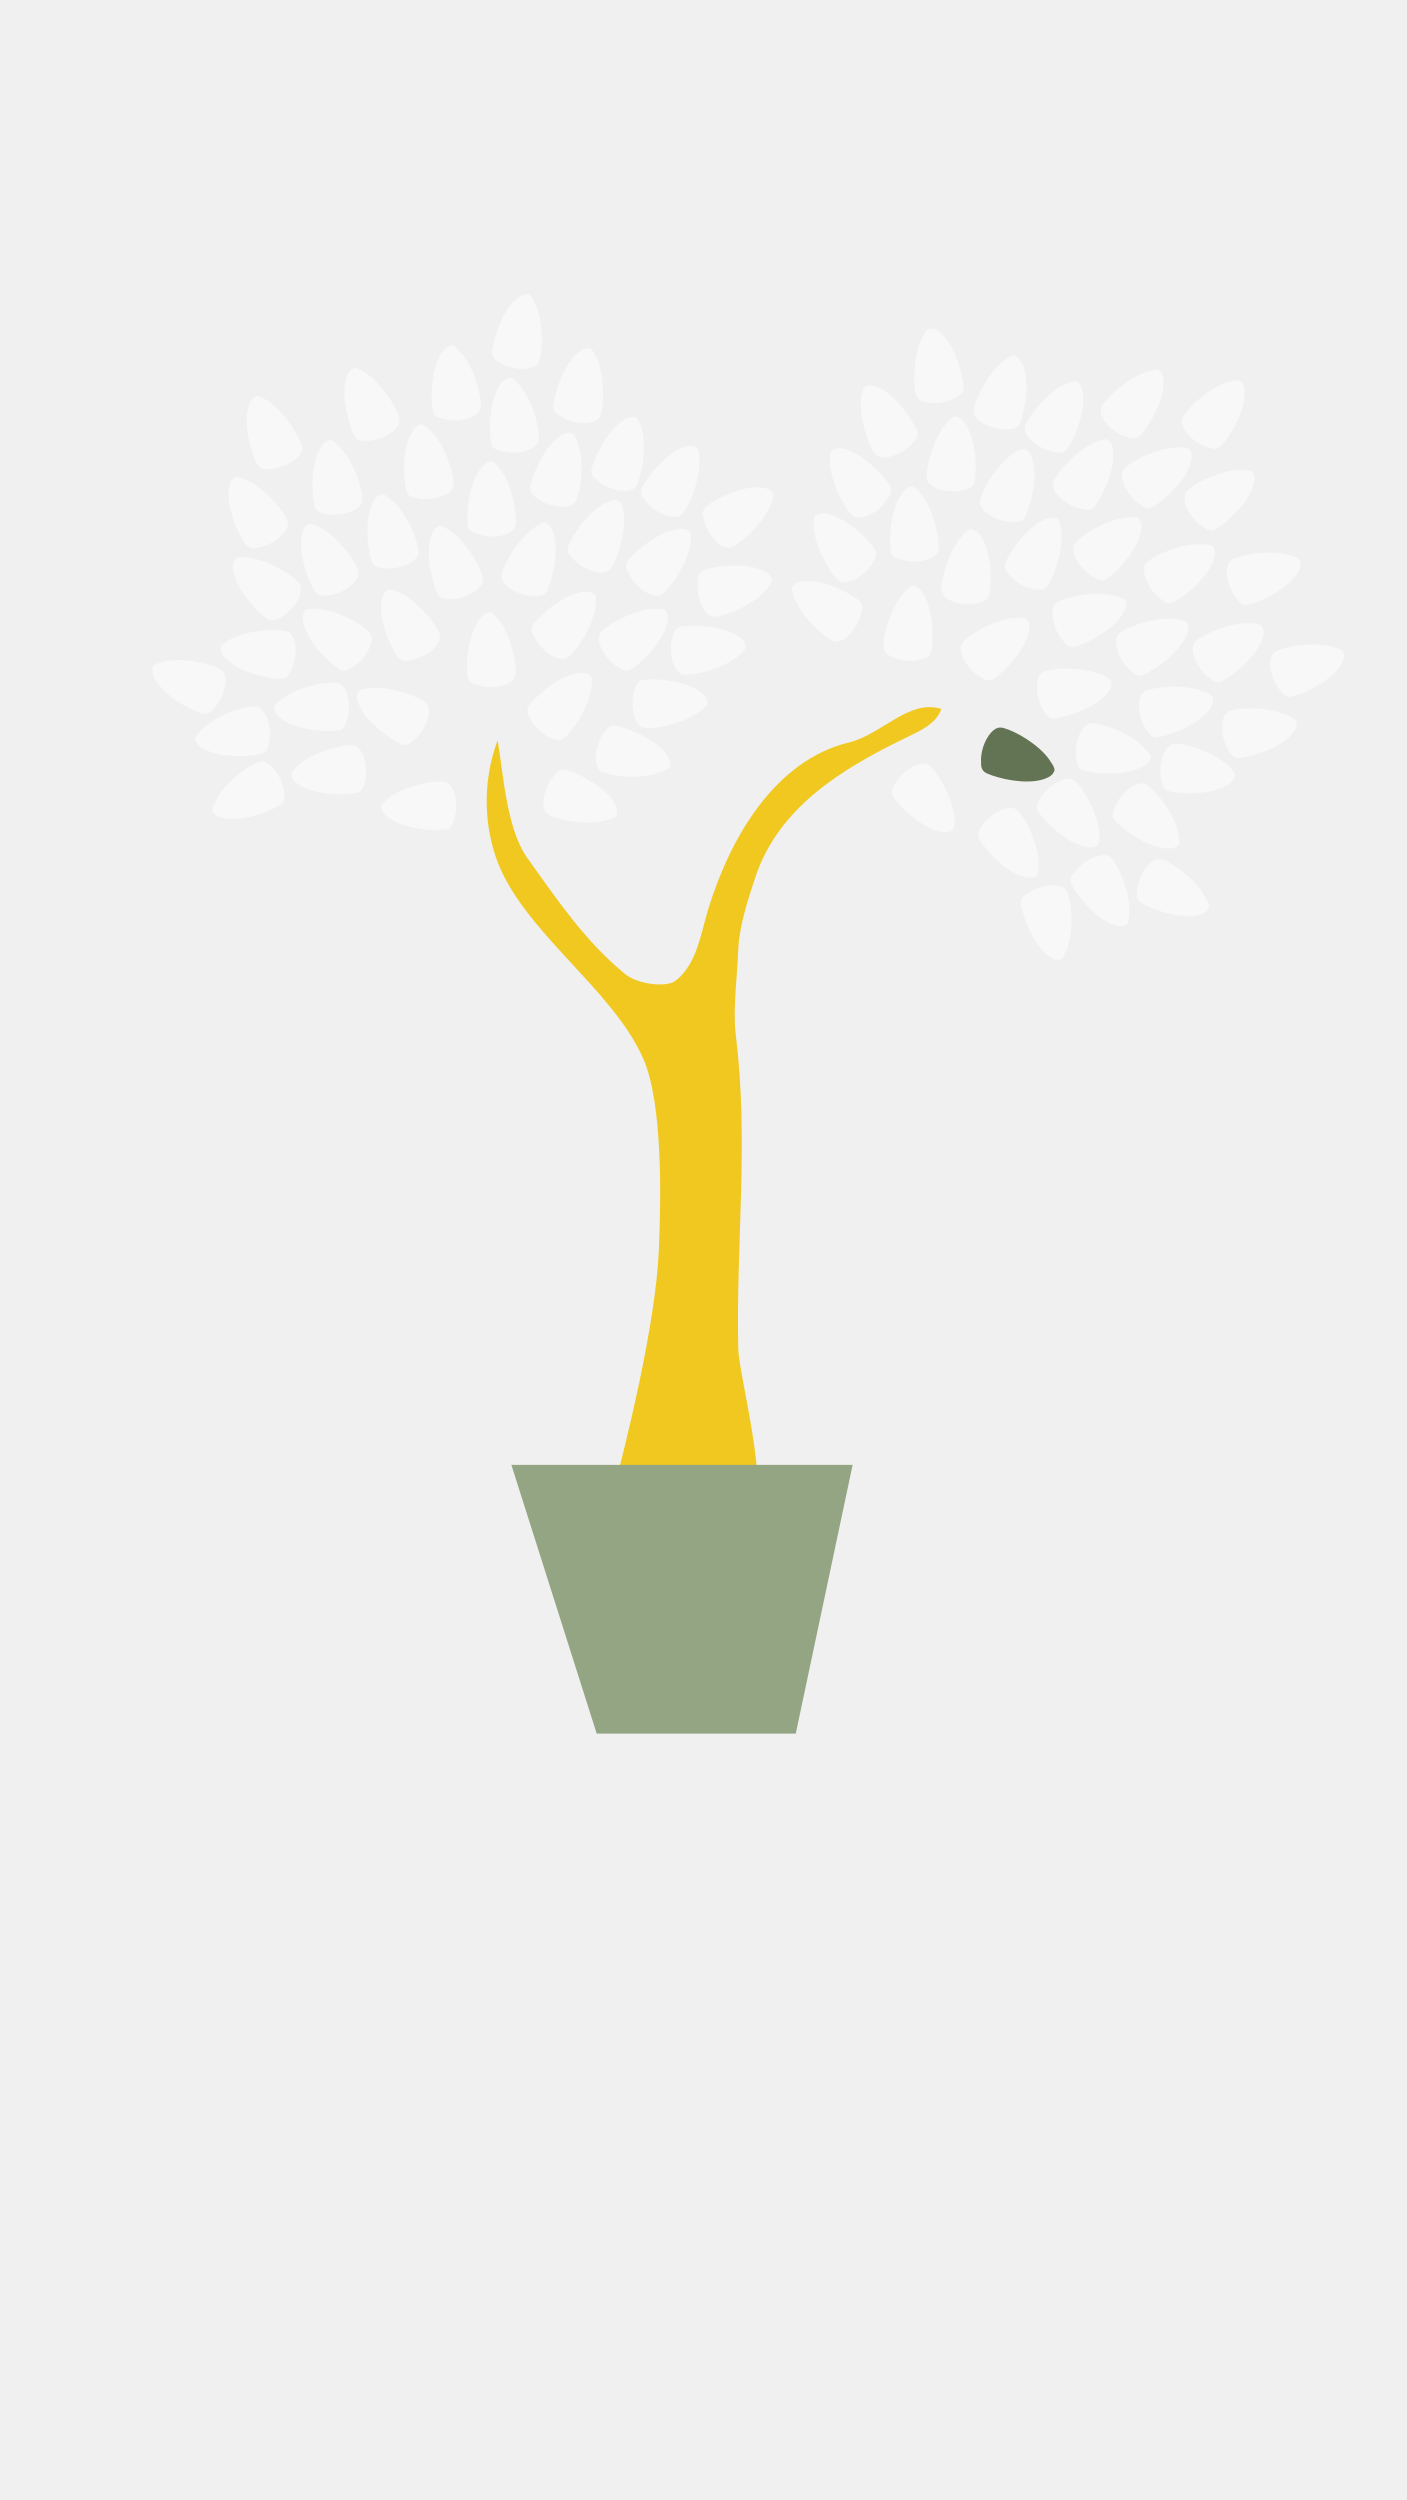
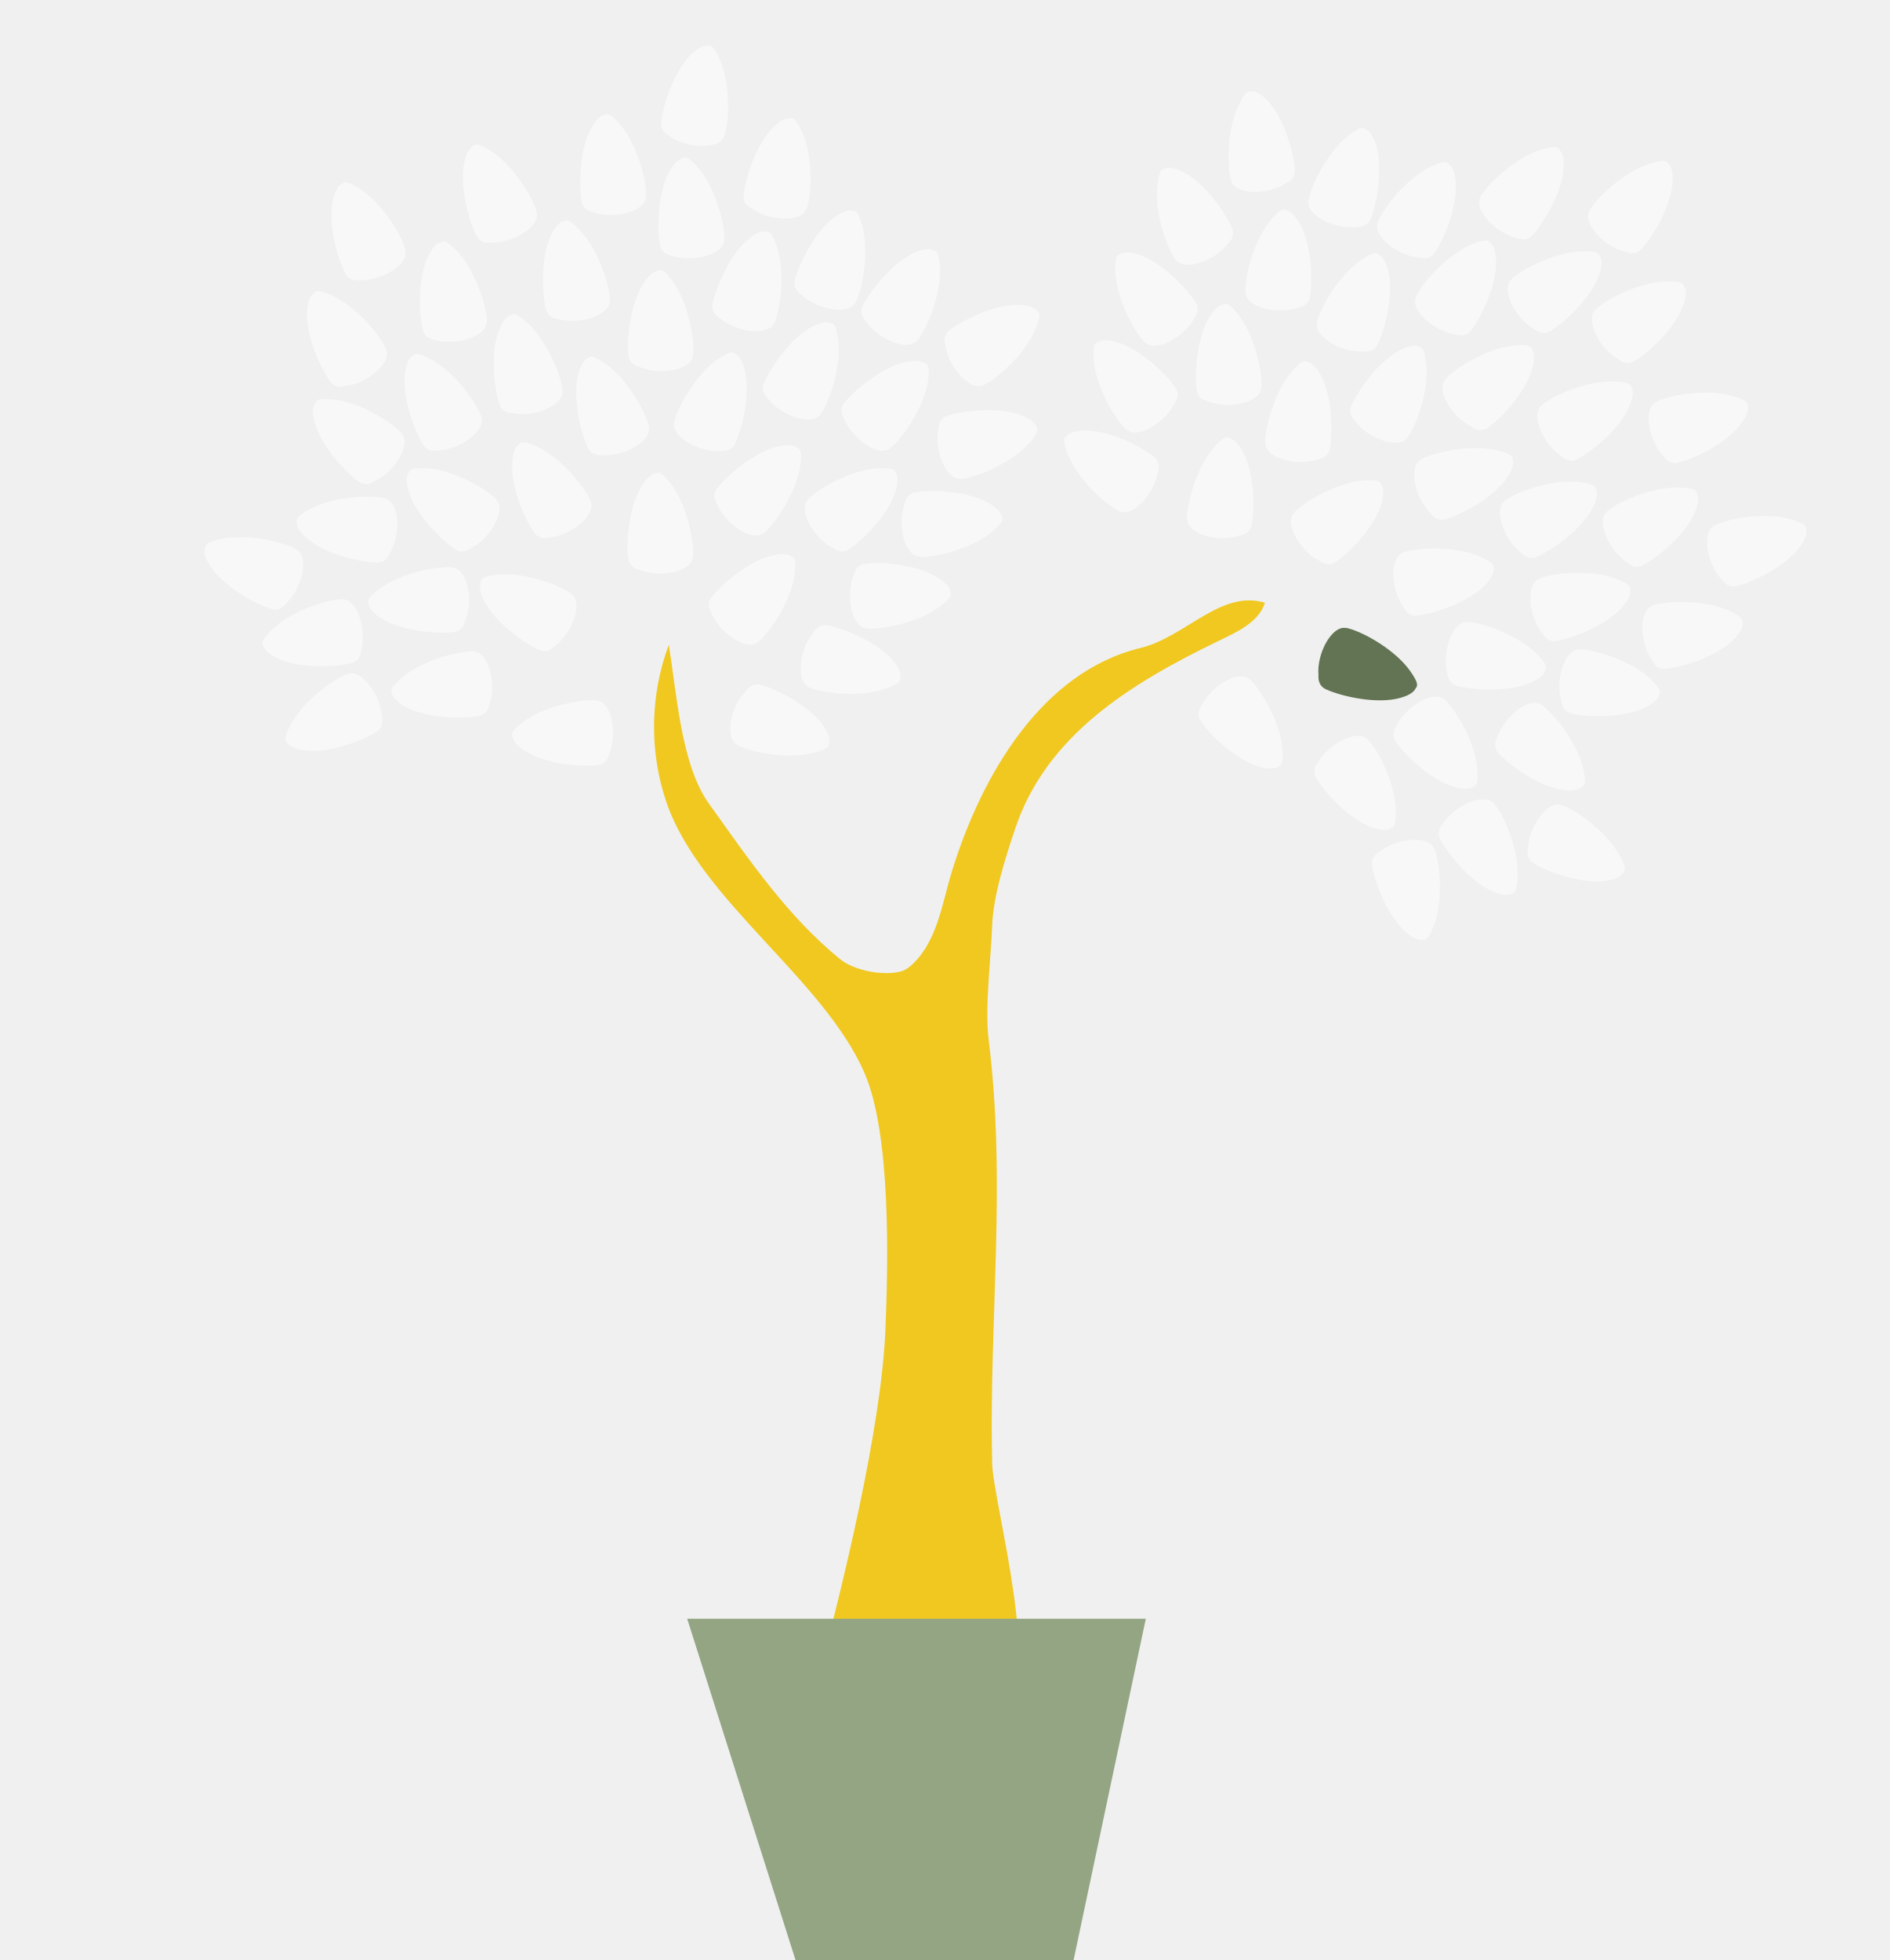
- <svg xmlns="http://www.w3.org/2000/svg" version="1.1" x="0px" y="0px" viewBox="0 0 1080 1920" style="enable-background:new 0 0 1080 1920;" xml:space="preserve">
+ <svg xmlns="http://www.w3.org/2000/svg" version="1.1" x="0px" y="0px" viewBox="0 200 1080 1120" style="enable-background:new 0 0 1080 1900;" xml:space="preserve">
  <style type="text/css">
	.st0{fill:#EFE7CE;}
	.st1{fill:#637454;}
	.st2{opacity:0.5;}
	.st3{fill:#FFFFFF;}
	.st4{fill:#F0C820;}
	.st5{opacity:0.5;fill:#FFFFFF;}
	.st6{fill:none;}
	.st7{fill:#3C3C3B;}
	.st8{font-family:'Futura-Bold';}
	.st9{font-size:70px;}
	.st10{letter-spacing:-1;}
	.st11{fill:#93A583;}
	.st12{font-size:60px;}
	.st13{font-size:147.343px;}
	.st14{letter-spacing:-2;}
</style>
  <g id="Ebene_2">
</g>
  <g id="Ebene_1">
    <g>
      <path class="st4" d="M565,794c-2.28-18.4,1.37-46.47,2-65c0.58-17.08,7.62-38.78,13-55c17.8-53.71,65.69-83.25,116.63-107.88    c10.53-5.09,22.67-10.55,26.28-21.68c-25.1-7.74-45.5,19.62-71.03,25.8C595,584,560.79,643.59,544.12,697.59    c-5.77,18.7-8.36,39.89-22.59,53.33c-1.98,1.87-4.24,3.59-6.89,4.25c-10.24,2.55-26.47-0.49-34.64-7.17    c-29.68-24.24-50.93-55.26-75-89c-15.9-22.28-18.29-63.48-22.8-90.48c-10.76,28.67-11.23,61.08-1.29,90.05    C400.02,714.28,470.44,759.02,494,813c15.33,35.12,13.6,108.71,12,147c-2.37,56.59-24.7,147.67-39.41,202.37    c-3.87,14.4,95.34,15.79,105.27,11.65c25.43-10.58-4.36-115.38-4.86-138.02C565.16,952.89,575.3,877.07,565,794z" />
      <g>
        <g>
          <path class="st5" d="M350.36,618.81c0-9.32-3.47-17.02-7.97-18.22c-0.68-0.24-1.43-0.4-2.27-0.45      c-10.18-0.54-29.99,3.99-41.04,12.35c-6.25,4.73-6.99,6.53-6.1,8.53c0.21,1.98,1.78,4.59,6.51,7.76      c11.51,7.72,31.86,9.57,41.99,8.45c4.06-0.45,5.92-3.28,6.7-6.52C349.53,627.51,350.36,623.36,350.36,618.81z" />
          <path class="st5" d="M325.06,560.08c4.78-8,5.75-16.39,2.51-19.72c-0.46-0.56-1.02-1.08-1.72-1.55      c-8.46-5.69-27.79-11.97-41.56-10.46c-7.79,0.85-9.35,2.02-9.62,4.19c-0.84,1.81-0.83,4.85,1.6,10      c5.91,12.53,22.43,24.56,31.7,28.8c3.71,1.7,6.76,0.22,9.1-2.16C319.89,567.12,322.73,563.98,325.06,560.08z" />
          <path class="st5" d="M377.46,527.77c9.32-0.06,17-3.58,18.17-8.08c0.24-0.68,0.39-1.43,0.43-2.28      c0.47-10.18-4.18-29.97-12.61-40.97c-4.77-6.22-6.57-6.95-8.57-6.05c-1.98,0.22-4.58,1.81-7.72,6.56      c-7.65,11.56-9.37,31.92-8.19,42.04c0.47,4.05,3.32,5.9,6.56,6.66C368.75,526.99,372.91,527.79,377.46,527.77z" />
          <path class="st5" d="M413.6,560.4c6.63,6.55,14.55,9.49,18.56,7.13c0.65-0.31,1.29-0.73,1.92-1.3      c7.54-6.87,18.24-24.14,20.05-37.88c1.03-7.77,0.26-9.56-1.78-10.34c-1.55-1.24-4.51-1.96-10.1-0.82      c-13.58,2.76-29.19,15.95-35.52,23.94c-2.53,3.2-1.82,6.52-0.07,9.35C407.99,553.69,410.37,557.2,413.6,560.4z" />
          <path class="st5" d="M416.8,498.14c6.63,6.55,14.55,9.49,18.56,7.13c0.65-0.31,1.29-0.73,1.92-1.3      c7.54-6.87,18.24-24.14,20.05-37.88c1.03-7.77,0.26-9.56-1.78-10.34c-1.55-1.24-4.52-1.96-10.1-0.82      c-13.58,2.76-29.19,15.95-35.52,23.94c-2.53,3.2-1.82,6.52-0.07,9.35C411.18,491.43,413.56,494.94,416.8,498.14z" />
          <path class="st5" d="M325.65,503.4c8.21-4.41,13.35-11.11,12.28-15.64c-0.11-0.71-0.32-1.45-0.68-2.22      c-4.34-9.22-17.7-24.54-30.3-30.32c-7.12-3.27-9.06-3.07-10.4-1.34c-1.64,1.12-3.2,3.74-3.76,9.41      c-1.36,13.79,6.64,32.59,12.42,40.99c2.31,3.36,5.69,3.66,8.91,2.82C317.59,506.79,321.64,505.55,325.65,503.4z" />
          <path class="st5" d="M459.08,572.4c-2.73,8.91-1.67,17.29,2.28,19.75c0.58,0.43,1.25,0.8,2.04,1.1      c9.58,3.5,29.84,4.98,42.86,0.23c7.36-2.69,8.59-4.19,8.34-6.37c0.38-1.95-0.35-4.91-3.94-9.33      c-8.74-10.76-27.65-18.49-37.67-20.39c-4.01-0.76-6.62,1.4-8.32,4.27C462.42,564.32,460.41,568.05,459.08,572.4z" />
          <path class="st5" d="M281.17,590.13c-0.64-9.3-4.62-16.74-9.19-17.63c-0.69-0.2-1.45-0.31-2.3-0.29      c-10.19,0.16-29.65,6.02-40.11,15.12c-5.91,5.14-6.53,6.99-5.51,8.93c0.34,1.96,2.09,4.46,7.02,7.3      c12.01,6.92,32.44,7.37,42.47,5.57c4.02-0.72,5.68-3.68,6.24-6.96C280.94,598.87,281.48,594.67,281.17,590.13z" />
          <path class="st5" d="M356.16,458.39c8.84-2.95,15.05-8.67,14.77-13.32c0.02-0.72-0.07-1.48-0.29-2.3      c-2.71-9.83-13.26-27.2-24.68-35.04c-6.46-4.44-8.4-4.57-10.02-3.09c-1.81,0.82-3.79,3.14-5.31,8.63      c-3.69,13.36,0.99,33.25,5.25,42.51c1.7,3.71,4.98,4.58,8.3,4.3C347.64,460.35,351.85,459.82,356.16,458.39z" />
          <path class="st5" d="M305.14,435.97c9.14-1.82,16.01-6.73,16.31-11.38c0.11-0.71,0.12-1.48,0-2.32      c-1.46-10.09-9.78-28.63-20.14-37.84c-5.86-5.2-7.77-5.58-9.56-4.32c-1.9,0.59-4.15,2.64-6.34,7.9      c-5.32,12.8-3.15,33.11-0.07,42.83c1.23,3.89,4.38,5.16,7.71,5.3C296.45,436.86,300.69,436.86,305.14,435.97z" />
          <path class="st5" d="M377.32,412.08c9.32,0.18,17.08-3.15,18.36-7.62c0.26-0.67,0.43-1.42,0.49-2.26      c0.73-10.17-3.42-30.06-11.57-41.27c-4.61-6.34-6.4-7.11-8.41-6.26c-1.98,0.17-4.62,1.69-7.88,6.36      c-7.94,11.36-10.16,31.67-9.24,41.82c0.37,4.06,3.17,5.98,6.39,6.82C368.64,411.09,372.78,411.99,377.32,412.08z" />
          <path class="st5" d="M448.25,435.64c8.12,4.59,16.53,5.35,19.78,2.02c0.54-0.47,1.05-1.04,1.51-1.76      c5.48-8.6,11.28-28.07,9.44-41.81c-1.04-7.77-2.25-9.3-4.43-9.51c-1.83-0.79-4.87-0.71-9.96,1.85      c-12.38,6.22-24,23.03-28.01,32.4c-1.61,3.75-0.06,6.77,2.38,9.04C441.08,430.64,444.29,433.4,448.25,435.64z" />
          <path class="st5" d="M209,416.69c8.15-4.53,13.19-11.3,12.06-15.81c-0.12-0.71-0.34-1.44-0.71-2.21      c-4.47-9.16-18.05-24.28-30.73-29.88c-7.17-3.17-9.1-2.94-10.42-1.19c-1.63,1.14-3.15,3.78-3.63,9.46      c-1.16,13.81,7.11,32.49,13,40.81c2.36,3.33,5.74,3.58,8.95,2.69C200.99,420.19,205.03,418.89,209,416.69z" />
          <path class="st5" d="M261.02,395.06c9.25-1.13,16.47-5.51,17.12-10.12c0.16-0.7,0.23-1.47,0.17-2.31      c-0.7-10.17-7.6-29.29-17.24-39.24c-5.45-5.63-7.33-6.14-9.21-5.02c-1.94,0.45-4.34,2.32-6.92,7.4      c-6.27,12.36-5.63,32.78-3.3,42.71c0.93,3.97,3.97,5.48,7.29,5.86C252.29,395.3,256.51,395.61,261.02,395.06z" />
          <path class="st5" d="M331.27,383.09c9.25-1.13,16.47-5.51,17.12-10.12c0.16-0.7,0.23-1.47,0.17-2.31      c-0.7-10.17-7.6-29.29-17.24-39.24c-5.45-5.63-7.33-6.14-9.21-5.02c-1.94,0.45-4.34,2.32-6.92,7.4      c-6.27,12.36-5.63,32.78-3.3,42.71c0.93,3.97,3.97,5.48,7.29,5.86C322.53,383.32,326.76,383.64,331.27,383.09z" />
          <path class="st5" d="M422.04,387.59c8.86,2.89,17.26,1.97,19.79-1.94c0.44-0.57,0.83-1.23,1.13-2.02      c3.66-9.51,5.49-29.75,0.96-42.85c-2.56-7.41-4.04-8.67-6.22-8.44c-1.95-0.41-4.91,0.27-9.4,3.78      c-10.9,8.55-18.96,27.33-21.03,37.31c-0.83,3.99,1.29,6.64,4.13,8.39C414.02,384.12,417.71,386.19,422.04,387.59z" />
          <path class="st5" d="M515.28,500.03c0.41,9.31,4.22,16.85,8.77,17.85c0.69,0.21,1.44,0.34,2.29,0.35      c10.19,0.09,29.79-5.31,40.46-14.16c6.03-5,6.69-6.83,5.72-8.79c-0.3-1.97-1.98-4.51-6.85-7.47      c-11.84-7.2-32.25-8.14-42.32-6.58c-4.03,0.62-5.77,3.54-6.4,6.81C515.72,491.3,515.08,495.49,515.28,500.03z" />
          <path class="st5" d="M536.47,457.32c1.83,9.14,6.74,16.01,11.39,16.3c0.71,0.1,1.48,0.12,2.32-0.01      c10.09-1.47,28.63-9.8,37.82-20.17c5.2-5.86,5.57-7.77,4.31-9.56c-0.59-1.9-2.64-4.15-7.9-6.34      c-12.8-5.31-33.11-3.13-42.83-0.04c-3.89,1.23-5.16,4.38-5.29,7.71C535.57,448.62,535.58,452.86,536.47,457.32z" />
          <path class="st5" d="M468.32,374.72c8.69,3.38,17.12,2.93,19.87-0.83c0.47-0.54,0.89-1.18,1.24-1.96      c4.19-9.29,7.15-29.4,3.36-42.73c-2.14-7.54-3.55-8.88-5.74-8.78c-1.92-0.52-4.92-0.01-9.59,3.25      c-11.37,7.93-20.46,26.23-23.09,36.08c-1.05,3.94,0.91,6.71,3.65,8.61C460.51,370.8,464.08,373.07,468.32,374.72z" />
          <path class="st5" d="M503.62,392.01c7.77,5.14,16.11,6.5,19.59,3.41c0.58-0.43,1.12-0.97,1.63-1.65      c6.07-8.19,13.23-27.21,12.35-41.04c-0.49-7.82-1.59-9.43-3.75-9.8c-1.77-0.92-4.81-1.05-10.07,1.14      c-12.79,5.34-25.56,21.29-30.22,30.35c-1.87,3.63-0.53,6.75,1.74,9.19C496.82,386.52,499.83,389.5,503.62,392.01z" />
          <path class="st5" d="M544.55,408.94c4.79,8,11.72,12.82,16.19,11.54c0.71-0.14,1.43-0.39,2.18-0.78      c9.01-4.77,23.69-18.82,28.88-31.67c2.94-7.27,2.65-9.19,0.86-10.45c-1.2-1.59-3.88-3.03-9.57-3.32      c-13.84-0.72-32.25,8.15-40.37,14.3c-3.25,2.46-3.4,5.85-2.4,9.04C540.8,401.05,542.22,405.04,544.55,408.94z" />
          <path class="st5" d="M396.04,347.55c9.3-0.58,16.77-4.53,17.68-9.09c0.2-0.69,0.31-1.45,0.31-2.3      c-0.1-10.19-5.86-29.68-14.89-40.19c-5.11-5.94-6.95-6.57-8.9-5.56c-1.96,0.33-4.47,2.06-7.34,6.98      c-6.99,11.97-7.55,32.39-5.81,42.44c0.7,4.02,3.65,5.7,6.93,6.28C387.31,347.27,391.51,347.83,396.04,347.55z" />
          <path class="st5" d="M351.34,322.8c9.3-0.58,16.77-4.53,17.68-9.09c0.2-0.69,0.31-1.45,0.31-2.3      c-0.1-10.19-5.86-29.68-14.89-40.19c-5.11-5.94-6.95-6.57-8.9-5.56c-1.96,0.33-4.47,2.06-7.34,6.98      c-6.99,11.97-7.55,32.39-5.81,42.44c0.7,4.02,3.65,5.7,6.93,6.28C342.61,322.52,346.81,323.09,351.34,322.8z" />
          <path class="st5" d="M292.65,336.45c8.73-3.28,14.71-9.23,14.25-13.86c-0.01-0.72-0.12-1.48-0.38-2.29      c-3.08-9.72-14.28-26.68-25.99-34.08c-6.62-4.19-8.57-4.25-10.13-2.71c-1.78,0.89-3.67,3.28-4.98,8.82      c-3.18,13.49,2.24,33.19,6.85,42.28c1.84,3.64,5.15,4.39,8.46,3.98C284.21,338.74,288.39,338.05,292.65,336.45z" />
          <path class="st5" d="M217.62,358c8.73-3.28,14.71-9.23,14.25-13.86c-0.01-0.72-0.12-1.48-0.38-2.29      c-3.08-9.72-14.28-26.68-25.99-34.08c-6.62-4.19-8.57-4.25-10.13-2.71c-1.78,0.89-3.67,3.28-4.98,8.82      c-3.18,13.49,2.24,33.19,6.85,42.28c1.84,3.64,5.15,4.39,8.46,3.98C209.18,360.29,213.36,359.6,217.62,358z" />
          <path class="st5" d="M440.98,324.06c9.1,2.05,17.37,0.35,19.52-3.77c0.39-0.61,0.71-1.3,0.94-2.12      c2.76-9.81,2.7-30.14-3.03-42.75c-3.24-7.14-4.83-8.25-6.98-7.83c-1.98-0.23-4.87,0.73-9,4.64      c-10.06,9.53-16.33,28.98-17.47,39.11c-0.46,4.05,1.9,6.5,4.89,7.97C432.68,321.34,436.55,323.06,440.98,324.06z" />
          <path class="st5" d="M393.89,282.55c9.1,2.05,17.37,0.35,19.52-3.77c0.39-0.61,0.71-1.3,0.94-2.12      c2.76-9.81,2.7-30.14-3.03-42.75c-3.24-7.14-4.83-8.25-6.98-7.83c-1.98-0.23-4.87,0.73-9,4.64      c-10.06,9.53-16.33,28.98-17.47,39.11c-0.46,4.05,1.9,6.5,4.89,7.97C385.58,279.84,389.45,281.56,393.89,282.55z" />
          <path class="st5" d="M489.15,449.35c6.51,6.67,14.37,9.76,18.43,7.47c0.65-0.3,1.3-0.71,1.94-1.27      c7.66-6.73,18.68-23.8,20.75-37.5c1.17-7.75,0.44-9.55-1.59-10.37c-1.53-1.27-4.48-2.04-10.08-1.01      c-13.63,2.51-29.48,15.4-35.96,23.28c-2.59,3.15-1.95,6.48-0.24,9.35C483.66,442.54,485.97,446.09,489.15,449.35z" />
          <path class="st5" d="M262.23,454.32c8.44-3.97,13.92-10.38,13.09-14.96c-0.07-0.72-0.24-1.46-0.56-2.25      c-3.85-9.44-16.37-25.44-28.64-31.89c-6.94-3.64-8.88-3.55-10.32-1.89c-1.7,1.03-3.4,3.56-4.26,9.19      c-2.09,13.7,4.9,32.9,10.22,41.6c2.13,3.48,5.49,3.96,8.75,3.29C254.01,457.28,258.12,456.25,262.23,454.32z" />
          <path class="st5" d="M226.69,504.48c1.31-9.23-1.05-17.34-5.33-19.15c-0.64-0.34-1.36-0.6-2.19-0.76      c-10-1.96-30.25-0.26-42.37,6.47c-6.85,3.81-7.83,5.48-7.24,7.59c-0.07,1.99,1.12,4.79,5.35,8.6      c10.31,9.26,30.2,13.94,40.39,14.26c4.08,0.13,6.32-2.42,7.55-5.52C224.66,512.98,226.06,508.98,226.69,504.48z" />
          <path class="st5" d="M223.86,467.56c6.3-6.87,8.94-14.89,6.43-18.82c-0.34-0.64-0.78-1.26-1.37-1.87      c-7.14-7.27-24.81-17.32-38.61-18.62c-7.8-0.73-9.56,0.09-10.26,2.17c-1.18,1.6-1.79,4.59-0.45,10.12      c3.27,13.47,17.03,28.57,25.25,34.6c3.29,2.41,6.58,1.58,9.34-0.28C217.38,473.42,220.79,470.92,223.86,467.56z" />
          <path class="st5" d="M207.1,559.62c-1.17-9.25-5.57-16.45-10.18-17.08c-0.7-0.16-1.47-0.22-2.31-0.16      c-10.17,0.74-29.26,7.7-39.18,17.38c-5.61,5.47-6.12,7.35-4.99,9.23c0.46,1.94,2.34,4.33,7.43,6.89      c12.38,6.22,32.8,5.51,42.72,3.14c3.97-0.95,5.46-3.99,5.83-7.31C207.37,568.35,207.67,564.13,207.1,559.62z" />
          <path class="st5" d="M170.44,534.75c3.81-8.51,3.78-16.95,0.16-19.88c-0.52-0.5-1.14-0.95-1.89-1.34      c-9.07-4.65-29.01-8.61-42.51-5.49c-7.64,1.76-9.04,3.11-9.05,5.3c-0.62,1.89-0.25,4.92,2.77,9.74      c7.35,11.75,25.17,21.74,34.88,24.86c3.88,1.25,6.74-0.58,8.78-3.22C166.14,542.35,168.59,538.9,170.44,534.75z" />
          <path class="st5" d="M215.06,597.84c-4.01-8.42-10.45-13.87-15.02-13.02c-0.72,0.07-1.46,0.25-2.25,0.57      c-9.42,3.89-25.37,16.49-31.75,28.79c-3.61,6.96-3.5,8.9-1.84,10.33c1.04,1.7,3.58,3.38,9.21,4.21      c13.71,2.03,32.88-5.06,41.55-10.42c3.47-2.15,3.93-5.51,3.25-8.77C218.06,606.05,217.01,601.94,215.06,597.84z" />
          <path class="st5" d="M399.93,455.99c-8.84-2.95-15.05-8.67-14.77-13.32c-0.02-0.72,0.07-1.48,0.29-2.3      c2.71-9.83,13.26-27.2,24.68-35.04c6.46-4.44,8.4-4.57,10.02-3.09c1.81,0.82,3.79,3.14,5.31,8.63      c3.69,13.36-0.99,33.25-5.25,42.51c-1.7,3.71-4.98,4.58-8.3,4.3C408.45,457.96,404.24,457.43,399.93,455.99z" />
          <path class="st5" d="M278.75,505.46c6.01-7.13,8.31-15.25,5.65-19.06c-0.36-0.62-0.83-1.23-1.45-1.81      c-7.44-6.97-25.5-16.28-39.34-17.01c-7.83-0.41-9.55,0.49-10.16,2.59c-1.11,1.65-1.6,4.66-0.03,10.13      c3.82,13.32,18.19,27.85,26.66,33.53c3.39,2.27,6.64,1.31,9.32-0.67C272.51,511.58,275.82,508.93,278.75,505.46z" />
          <path class="st5" d="M268.04,542.82c-0.01-9.32-3.5-17.01-8-18.21c-0.68-0.24-1.43-0.4-2.27-0.45      c-10.18-0.52-29.99,4.03-41.03,12.41c-6.24,4.74-6.98,6.54-6.09,8.54c0.21,1.98,1.78,4.59,6.52,7.75      c11.52,7.71,31.87,9.52,42,8.39c4.06-0.45,5.91-3.29,6.69-6.53C267.23,551.52,268.05,547.36,268.04,542.82z" />
          <path class="st5" d="M485.73,540.48c0.01,9.32,3.5,17.01,7.99,18.21c0.68,0.24,1.43,0.4,2.27,0.45      c10.18,0.52,29.99-4.03,41.03-12.41c6.24-4.74,6.98-6.54,6.09-8.54c-0.21-1.98-1.78-4.59-6.52-7.75      c-11.52-7.71-31.87-9.52-42-8.39c-4.06,0.45-5.91,3.29-6.69,6.53C486.55,531.78,485.73,535.93,485.73,540.48z" />
          <path class="st5" d="M466.65,505.46c-6.01-7.13-8.31-15.25-5.65-19.06c0.36-0.62,0.83-1.23,1.45-1.81      c7.44-6.97,25.5-16.28,39.34-17.01c7.83-0.41,9.55,0.49,10.16,2.59c1.11,1.65,1.6,4.66,0.03,10.13      c-3.82,13.32-18.19,27.85-26.66,33.53c-3.39,2.27-6.64,1.31-9.33-0.67C472.89,511.58,469.58,508.93,466.65,505.46z" />
          <path class="st5" d="M419.78,605.08c-3.5,8.64-3.17,17.08,0.55,19.88c0.54,0.48,1.17,0.91,1.94,1.27      c9.23,4.32,29.3,7.56,42.68,3.96c7.57-2.04,8.93-3.43,8.86-5.62c0.55-1.91,0.07-4.92-3.12-9.64      c-7.77-11.48-25.94-20.82-35.75-23.59c-3.93-1.11-6.72,0.82-8.66,3.53C423.81,597.33,421.48,600.87,419.78,605.08z" />
        </g>
        <g>
          <path class="st5" d="M694.26,593.5c7-6.16,15.07-8.64,18.94-6.05c0.63,0.35,1.25,0.8,1.84,1.41      c7.13,7.29,16.82,25.15,17.85,38.97c0.58,7.82-0.28,9.56-2.37,10.22c-1.62,1.15-4.62,1.7-10.13,0.24      c-13.4-3.54-28.23-17.59-34.09-25.94c-2.35-3.34-1.45-6.61,0.47-9.34C688.28,599.86,690.85,596.5,694.26,593.5z" />
          <path class="st1" d="M755.07,573.68c2.85-8.88,8.5-15.15,13.15-14.91c0.72-0.02,1.48,0.05,2.3,0.27      c9.86,2.6,27.34,12.95,35.31,24.29c4.51,6.41,4.66,8.35,3.21,9.99c-0.8,1.82-3.09,3.83-8.57,5.41      c-13.32,3.84-33.26-0.62-42.57-4.77c-3.73-1.66-4.64-4.93-4.39-8.25C753.2,582.22,753.68,578.01,755.07,573.68z" />
          <path class="st5" d="M744.71,513.01c-6.11-7.04-8.54-15.12-5.93-18.98c0.35-0.63,0.81-1.24,1.42-1.83      c7.33-7.08,25.26-16.66,39.08-17.6c7.82-0.53,9.56,0.34,10.2,2.44c1.14,1.63,1.67,4.63,0.18,10.13      c-3.62,13.38-17.77,28.12-26.15,33.92c-3.35,2.32-6.62,1.41-9.33-0.53C751.04,519.03,747.69,516.44,744.71,513.01z" />
          <path class="st5" d="M696.34,507.43c-9.3-0.65-16.73-4.65-17.61-9.22c-0.19-0.69-0.3-1.45-0.29-2.3      c0.18-10.19,6.08-29.64,15.19-40.08c5.15-5.9,7-6.51,8.94-5.49c1.96,0.35,4.45,2.09,7.29,7.03c6.9,12.02,7.31,32.45,5.49,42.48      c-0.73,4.01-3.69,5.68-6.97,6.23C705.08,507.21,700.87,507.75,696.34,507.43z" />
          <path class="st5" d="M740.97,463.9c-9.3-0.65-16.73-4.65-17.61-9.22c-0.19-0.69-0.3-1.45-0.29-2.3      c0.18-10.19,6.08-29.64,15.19-40.08c5.15-5.9,7-6.51,8.94-5.49c1.96,0.35,4.45,2.09,7.29,7.03c6.9,12.02,7.31,32.45,5.49,42.48      c-0.73,4.01-3.69,5.68-6.97,6.23C749.71,463.69,745.5,464.22,740.97,463.9z" />
          <path class="st5" d="M797.23,535.81c-2.11-9.08-0.48-17.36,3.63-19.55c0.61-0.39,1.3-0.72,2.11-0.95      c9.79-2.83,30.11-2.92,42.78,2.72c7.16,3.19,8.29,4.77,7.88,6.92c0.24,1.97-0.69,4.87-4.58,9.04      c-9.46,10.13-28.86,16.54-38.98,17.76c-4.05,0.49-6.51-1.85-8-4.83C800.01,544.09,798.27,540.23,797.23,535.81z" />
          <path class="st5" d="M657.29,481.21c-4.89,7.94-11.87,12.68-16.33,11.34c-0.7-0.15-1.43-0.4-2.17-0.81      c-8.95-4.88-23.46-19.11-28.49-32.02c-2.85-7.3-2.53-9.22-0.73-10.46c1.21-1.57,3.92-2.98,9.61-3.2      c13.85-0.55,32.15,8.54,40.19,14.8c3.22,2.5,3.32,5.9,2.29,9.06C661.14,473.37,659.67,477.34,657.29,481.21z" />
          <path class="st5" d="M761.5,626.49c7.4-5.67,15.62-7.59,19.31-4.75c0.6,0.39,1.19,0.89,1.74,1.53      c6.62,7.76,15.07,26.24,15.14,40.1c0.04,7.84-0.94,9.52-3.06,10.03c-1.7,1.04-4.73,1.38-10.12-0.45      c-13.13-4.44-26.96-19.48-32.24-28.2c-2.11-3.49-0.99-6.69,1.1-9.28C755.1,632.44,757.89,629.26,761.5,626.49z" />
          <path class="st5" d="M810.87,483.16c-3.63-8.59-3.43-17.03,0.24-19.88c0.53-0.49,1.16-0.93,1.92-1.3      c9.17-4.46,29.18-8.01,42.61-4.62c7.6,1.92,8.98,3.29,8.94,5.48c0.58,1.9,0.15,4.92-2.97,9.69      c-7.59,11.6-25.61,21.22-35.38,24.14c-3.91,1.17-6.73-0.72-8.71-3.39C815.02,490.86,812.64,487.35,810.87,483.16z" />
          <path class="st5" d="M861.4,506.65c-4.67-8.07-5.52-16.47-2.23-19.76c0.47-0.55,1.03-1.06,1.74-1.53      c8.54-5.57,27.95-11.58,41.71-9.88c7.78,0.96,9.32,2.15,9.56,4.33c0.81,1.82,0.76,4.86-1.74,9.98      c-6.09,12.45-22.78,24.24-32.11,28.35c-3.73,1.65-6.77,0.13-9.07-2.29C866.48,513.77,863.68,510.58,861.4,506.65z" />
          <path class="st5" d="M831.65,436.68c-6.29-6.88-8.92-14.9-6.41-18.82c0.34-0.64,0.78-1.26,1.38-1.87      c7.15-7.26,24.83-17.29,38.63-18.58c7.8-0.73,9.56,0.1,10.26,2.18c1.18,1.6,1.78,4.59,0.43,10.12      c-3.29,13.46-17.06,28.55-25.29,34.57c-3.29,2.41-6.58,1.57-9.34-0.29C838.13,442.55,834.72,440.04,831.65,436.68z" />
          <path class="st5" d="M767.11,399c-8.8-3.06-14.93-8.87-14.59-13.51c-0.01-0.72,0.09-1.48,0.32-2.29      c2.84-9.79,13.62-27.02,25.15-34.71c6.52-4.35,8.46-4.45,10.06-2.96c1.8,0.85,3.75,3.19,5.19,8.7      c3.51,13.41-1.44,33.23-5.82,42.44c-1.75,3.68-5.04,4.51-8.36,4.18C775.6,401.08,771.4,400.49,767.11,399z" />
          <path class="st5" d="M939.39,566.09c-1.98-9.11-0.23-17.37,3.91-19.5c0.61-0.38,1.31-0.7,2.13-0.92      c9.83-2.69,30.15-2.49,42.73,3.32c7.11,3.29,8.22,4.89,7.78,7.04c0.22,1.98-0.76,4.86-4.7,8.97c-9.6,10-29.09,16.13-39.23,17.2      c-4.06,0.43-6.48-1.95-7.94-4.94C942.05,574.41,940.36,570.53,939.39,566.09z" />
          <path class="st5" d="M921.26,512.75c-5.26-7.69-6.75-16.01-3.71-19.53c0.42-0.58,0.95-1.14,1.62-1.65      c8.1-6.19,27-13.64,40.85-12.98c7.83,0.37,9.45,1.44,9.85,3.59c0.94,1.75,1.12,4.79-0.99,10.08      c-5.14,12.87-20.89,25.88-29.88,30.69c-3.6,1.92-6.74,0.63-9.21-1.6C926.85,519.46,923.82,516.5,921.26,512.75z" />
          <path class="st5" d="M883.84,452.11c-5.26-7.69-6.75-16.01-3.71-19.53c0.42-0.58,0.95-1.14,1.62-1.65      c8.1-6.19,27-13.64,40.85-12.98c7.83,0.37,9.45,1.44,9.85,3.59c0.94,1.75,1.12,4.79-0.99,10.08      c-5.14,12.87-20.89,25.88-29.88,30.69c-3.6,1.92-6.74,0.63-9.21-1.6C889.43,458.82,886.41,455.86,883.84,452.11z" />
          <path class="st5" d="M820.49,386.94c-8.02-4.75-12.88-11.66-11.62-16.14c0.14-0.71,0.38-1.43,0.77-2.19      c4.72-9.03,18.71-23.78,31.53-29.03c7.25-2.97,9.18-2.69,10.45-0.91c1.6,1.19,3.04,3.87,3.37,9.55      c0.78,13.84-7.99,32.29-14.11,40.44c-2.45,3.26-5.84,3.42-9.02,2.44C828.4,390.66,824.4,389.25,820.49,386.94z" />
          <path class="st5" d="M674.49,391.21c-7.27,5.84-15.44,7.96-19.19,5.21c-0.61-0.38-1.21-0.86-1.77-1.49      c-6.8-7.6-15.69-25.87-16.1-39.72c-0.23-7.83,0.71-9.54,2.82-10.1c1.67-1.08,4.69-1.49,10.13,0.21      c13.23,4.13,27.42,18.83,32.9,27.42c2.19,3.44,1.15,6.67-0.88,9.31C680.75,385.12,678.03,388.36,674.49,391.21z" />
          <path class="st5" d="M692.55,347.09c-8.07,4.66-16.47,5.51-19.76,2.22c-0.55-0.47-1.06-1.03-1.53-1.74      c-5.56-8.55-11.56-27.96-9.85-41.72c0.97-7.78,2.16-9.32,4.33-9.55c1.82-0.81,4.86-0.76,9.98,1.75      c12.44,6.1,24.22,22.8,28.33,32.13c1.64,3.73,0.12,6.77-2.29,9.06C699.67,342.02,696.49,344.82,692.55,347.09z" />
          <path class="st5" d="M799.59,343.69c-8.28-4.29-13.51-10.92-12.5-15.46c0.1-0.71,0.3-1.45,0.65-2.22      c4.21-9.28,17.35-24.79,29.86-30.75c7.08-3.37,9.01-3.2,10.38-1.49c1.66,1.1,3.26,3.69,3.9,9.35      c1.56,13.77-6.18,32.68-11.83,41.17c-2.26,3.4-5.64,3.74-8.87,2.95C807.69,346.96,803.62,345.78,799.59,343.69z" />
          <path class="st5" d="M763.28,328.61c-9-2.44-15.52-7.8-15.5-12.45c-0.06-0.72-0.02-1.48,0.16-2.31      c2.14-9.97,11.69-27.91,22.65-36.39c6.2-4.8,8.13-5.04,9.83-3.66c1.85,0.72,3.97,2.92,5.79,8.31      c4.44,13.13,0.9,33.25-2.82,42.74c-1.49,3.8-4.71,4.86-8.05,4.76C771.89,330.09,767.67,329.8,763.28,328.61z" />
          <path class="st5" d="M723.53,309.07c-9.17,1.69-17.37-0.32-19.36-4.53c-0.36-0.62-0.66-1.33-0.85-2.15      c-2.38-9.91-1.52-30.22,4.69-42.6c3.52-7,5.15-8.06,7.28-7.55c1.98-0.15,4.84,0.91,8.82,4.99c9.68,9.92,15.19,29.59,15.93,39.76      c0.3,4.07-2.15,6.42-5.2,7.77C731.93,306.67,728,308.24,723.53,309.07z" />
          <path class="st5" d="M867.73,380c-5.71-7.37-7.68-15.58-4.85-19.28c0.39-0.61,0.88-1.19,1.52-1.75      c7.72-6.66,26.15-15.21,40.01-15.37c7.84-0.09,9.52,0.88,10.05,3.01c1.05,1.69,1.41,4.72-0.39,10.12      c-4.37,13.15-19.33,27.07-28.02,32.39c-3.48,2.13-6.69,1.03-9.29-1.05C873.71,386.37,870.51,383.59,867.73,380z" />
          <path class="st5" d="M915.84,397.21c-5.71-7.37-7.68-15.58-4.85-19.28c0.39-0.61,0.88-1.19,1.52-1.75      c7.72-6.66,26.15-15.21,40.01-15.37c7.84-0.09,9.52,0.88,10.05,3.01c1.05,1.69,1.41,4.72-0.39,10.12      c-4.37,13.15-19.33,27.07-28.02,32.39c-3.48,2.13-6.69,1.03-9.29-1.05C921.82,403.58,918.62,400.8,915.84,397.21z" />
          <path class="st5" d="M944.36,450.29c-3.31-8.72-2.79-17.14,0.99-19.86c0.55-0.47,1.19-0.88,1.97-1.23      c9.33-4.11,29.46-6.91,42.76-3.01c7.52,2.21,8.85,3.63,8.73,5.81c0.51,1.92-0.03,4.92-3.33,9.57      c-8.02,11.3-26.39,20.24-36.26,22.79c-3.95,1.02-6.7-0.97-8.58-3.72C948.22,458.13,945.98,454.54,944.36,450.29z" />
          <path class="st5" d="M977.75,520.85c-3.31-8.72-2.79-17.14,0.99-19.86c0.55-0.47,1.19-0.88,1.97-1.23      c9.33-4.11,29.46-6.91,42.76-3.01c7.52,2.21,8.85,3.63,8.73,5.81c0.51,1.92-0.03,4.92-3.33,9.57      c-8.02,11.3-26.39,20.24-36.26,22.79c-3.95,1.02-6.7-0.97-8.58-3.72C981.61,528.69,979.36,525.1,977.75,520.85z" />
          <path class="st5" d="M855.67,330.74c-7.54-5.48-11.74-12.81-10.06-17.15c0.2-0.69,0.51-1.39,0.97-2.1      c5.54-8.56,20.84-21.93,34.1-25.97c7.5-2.28,9.39-1.82,10.49,0.07c1.48,1.33,2.67,4.13,2.46,9.83      c-0.51,13.85-10.97,31.4-17.82,38.95c-2.74,3.02-6.13,2.86-9.21,1.59C863.2,335.19,859.35,333.41,855.67,330.74z" />
          <path class="st5" d="M917.95,338.68c-7.54-5.48-11.74-12.81-10.06-17.15c0.2-0.69,0.51-1.39,0.97-2.1      c5.54-8.55,20.84-21.93,34.1-25.97c7.5-2.28,9.39-1.82,10.49,0.07c1.48,1.33,2.67,4.13,2.46,9.83      c-0.51,13.85-10.97,31.4-17.82,38.95c-2.74,3.02-6.13,2.86-9.21,1.59C925.47,343.12,921.62,341.35,917.95,338.68z" />
          <path class="st5" d="M729.8,377.35c-9.31-0.48-16.82-4.34-17.78-8.9c-0.21-0.69-0.33-1.45-0.33-2.29      c-0.01-10.19,5.53-29.75,14.45-40.35c5.04-6,6.88-6.64,8.83-5.65c1.96,0.31,4.49,2.01,7.42,6.9      c7.12,11.89,7.91,32.31,6.28,42.37c-0.65,4.03-3.58,5.74-6.86,6.36C738.53,376.98,734.34,377.59,729.8,377.35z" />
          <path class="st5" d="M875.97,550.99c-2.59-8.95-1.4-17.31,2.58-19.72c0.58-0.42,1.26-0.79,2.06-1.06      c9.63-3.35,29.92-4.52,42.86,0.44c7.32,2.8,8.53,4.33,8.24,6.49c0.35,1.96-0.43,4.9-4.09,9.27      c-8.9,10.62-27.93,18.06-37.98,19.81c-4.02,0.7-6.6-1.5-8.25-4.4C879.18,559.11,877.23,555.35,875.97,550.99z" />
          <path class="st5" d="M861.79,610.8c6.07-7.08,13.71-10.67,17.9-8.65c0.67,0.26,1.35,0.62,2.02,1.14      c8.08,6.22,20.18,22.54,23.13,36.08c1.67,7.66,1.06,9.5-0.92,10.45c-1.45,1.37-4.34,2.33-9.99,1.66      c-13.76-1.62-30.42-13.46-37.39-20.9c-2.79-2.98-2.36-6.34-0.85-9.31C856.76,617.95,858.84,614.25,861.79,610.8z" />
          <path class="st5" d="M891.38,588.54c1-9.27,5.28-16.55,9.88-17.26c0.7-0.17,1.46-0.25,2.31-0.2      c10.18,0.56,29.39,7.18,39.48,16.68c5.71,5.37,6.25,7.24,5.15,9.14c-0.42,1.94-2.26,4.37-7.3,7.02      c-12.27,6.44-32.7,6.09-42.65,3.9c-3.98-0.88-5.53-3.9-5.96-7.2C891.26,597.28,890.89,593.06,891.38,588.54z" />
          <path class="st5" d="M833.34,661.94c7.71-5.24,16.03-6.69,19.55-3.64c0.58,0.42,1.14,0.95,1.65,1.63      c6.16,8.12,13.55,27.05,12.83,40.9c-0.4,7.83-1.48,9.45-3.63,9.84c-1.75,0.94-4.8,1.11-10.08-1.02      c-12.85-5.18-25.81-20.99-30.58-30c-1.91-3.61-0.61-6.74,1.63-9.21C826.61,667.51,829.58,664.49,833.34,661.94z" />
          <path class="st5" d="M876.23,673.03c3.87-8.48,10.23-14.04,14.82-13.26c0.72,0.06,1.47,0.23,2.25,0.54      c9.48,3.74,25.62,16.09,32.2,28.29c3.72,6.9,3.64,8.84,2.01,10.29c-1.01,1.71-3.52,3.44-9.15,4.36      c-13.68,2.24-32.95-4.54-41.71-9.76c-3.5-2.09-4.02-5.44-3.38-8.72C873.37,681.28,874.34,677.16,876.23,673.03z" />
          <path class="st5" d="M799.39,681.21c8.97-2.55,17.32-1.32,19.7,2.68c0.42,0.59,0.78,1.26,1.05,2.06      c3.3,9.64,4.38,29.94-0.64,42.86c-2.84,7.31-4.37,8.51-6.53,8.2c-1.96,0.34-4.9-0.45-9.25-4.13      c-10.58-8.95-17.92-28.02-19.63-38.07c-0.68-4.02,1.53-6.59,4.44-8.23C791.25,684.39,795.02,682.46,799.39,681.21z" />
          <path class="st5" d="M783.75,448.72c8.05,4.69,16.45,5.57,19.75,2.29c0.55-0.46,1.07-1.03,1.53-1.74      c5.59-8.52,11.66-27.92,10-41.68c-0.94-7.78-2.12-9.32-4.3-9.57c-1.81-0.81-4.86-0.78-9.98,1.71      c-12.47,6.05-24.31,22.71-28.45,32.02c-1.66,3.73-0.15,6.77,2.26,9.07C776.65,443.63,779.82,446.43,783.75,448.72z" />
          <path class="st5" d="M826.67,572.37c1.38-9.22,5.96-16.32,10.58-16.83c0.71-0.14,1.47-0.19,2.32-0.11      c10.15,0.98,29.07,8.39,38.76,18.3c5.48,5.6,5.94,7.49,4.77,9.34c-0.5,1.92-2.44,4.28-7.59,6.71      c-12.53,5.93-32.92,4.74-42.78,2.14c-3.94-1.04-5.37-4.12-5.66-7.44C826.19,581.1,825.99,576.87,826.67,572.37z" />
          <path class="st5" d="M805.7,605.09c7.01-6.15,15.08-8.62,18.95-6.02c0.63,0.35,1.25,0.81,1.84,1.41      c7.12,7.3,16.78,25.17,17.79,38.99c0.57,7.82-0.3,9.56-2.39,10.21c-1.62,1.15-4.62,1.69-10.13,0.23      c-13.39-3.56-28.2-17.64-34.05-25.99c-2.34-3.34-1.44-6.61,0.48-9.34C799.7,611.45,802.28,608.08,805.7,605.09z" />
          <path class="st5" d="M663.64,440.12c-7.01,6.15-15.08,8.62-18.95,6.02c-0.63-0.35-1.25-0.81-1.84-1.41      c-7.12-7.3-16.78-25.17-17.79-38.99c-0.57-7.82,0.3-9.56,2.39-10.21c1.62-1.15,4.62-1.69,10.13-0.23      c13.39,3.56,28.2,17.64,34.05,25.99c2.34,3.34,1.44,6.61-0.48,9.34C669.64,433.76,667.06,437.12,663.64,440.12z" />
          <path class="st5" d="M702.54,431.31c9.32-0.2,16.94-3.83,18.04-8.35c0.23-0.68,0.37-1.44,0.4-2.28      c0.32-10.19-4.62-29.9-13.22-40.77c-4.86-6.15-6.68-6.85-8.66-5.92c-1.97,0.25-4.55,1.87-7.62,6.67      c-7.48,11.67-8.89,32.05-7.56,42.16c0.53,4.05,3.41,5.85,6.66,6.56C693.82,430.67,697.99,431.41,702.54,431.31z" />
        </g>
        <path class="st11" d="M392.73,1125c29.87,0,262.09,0,262.09,0l-43.68,206.42H458.26L392.73,1125z" />
      </g>
    </g>
  </g>
</svg>
